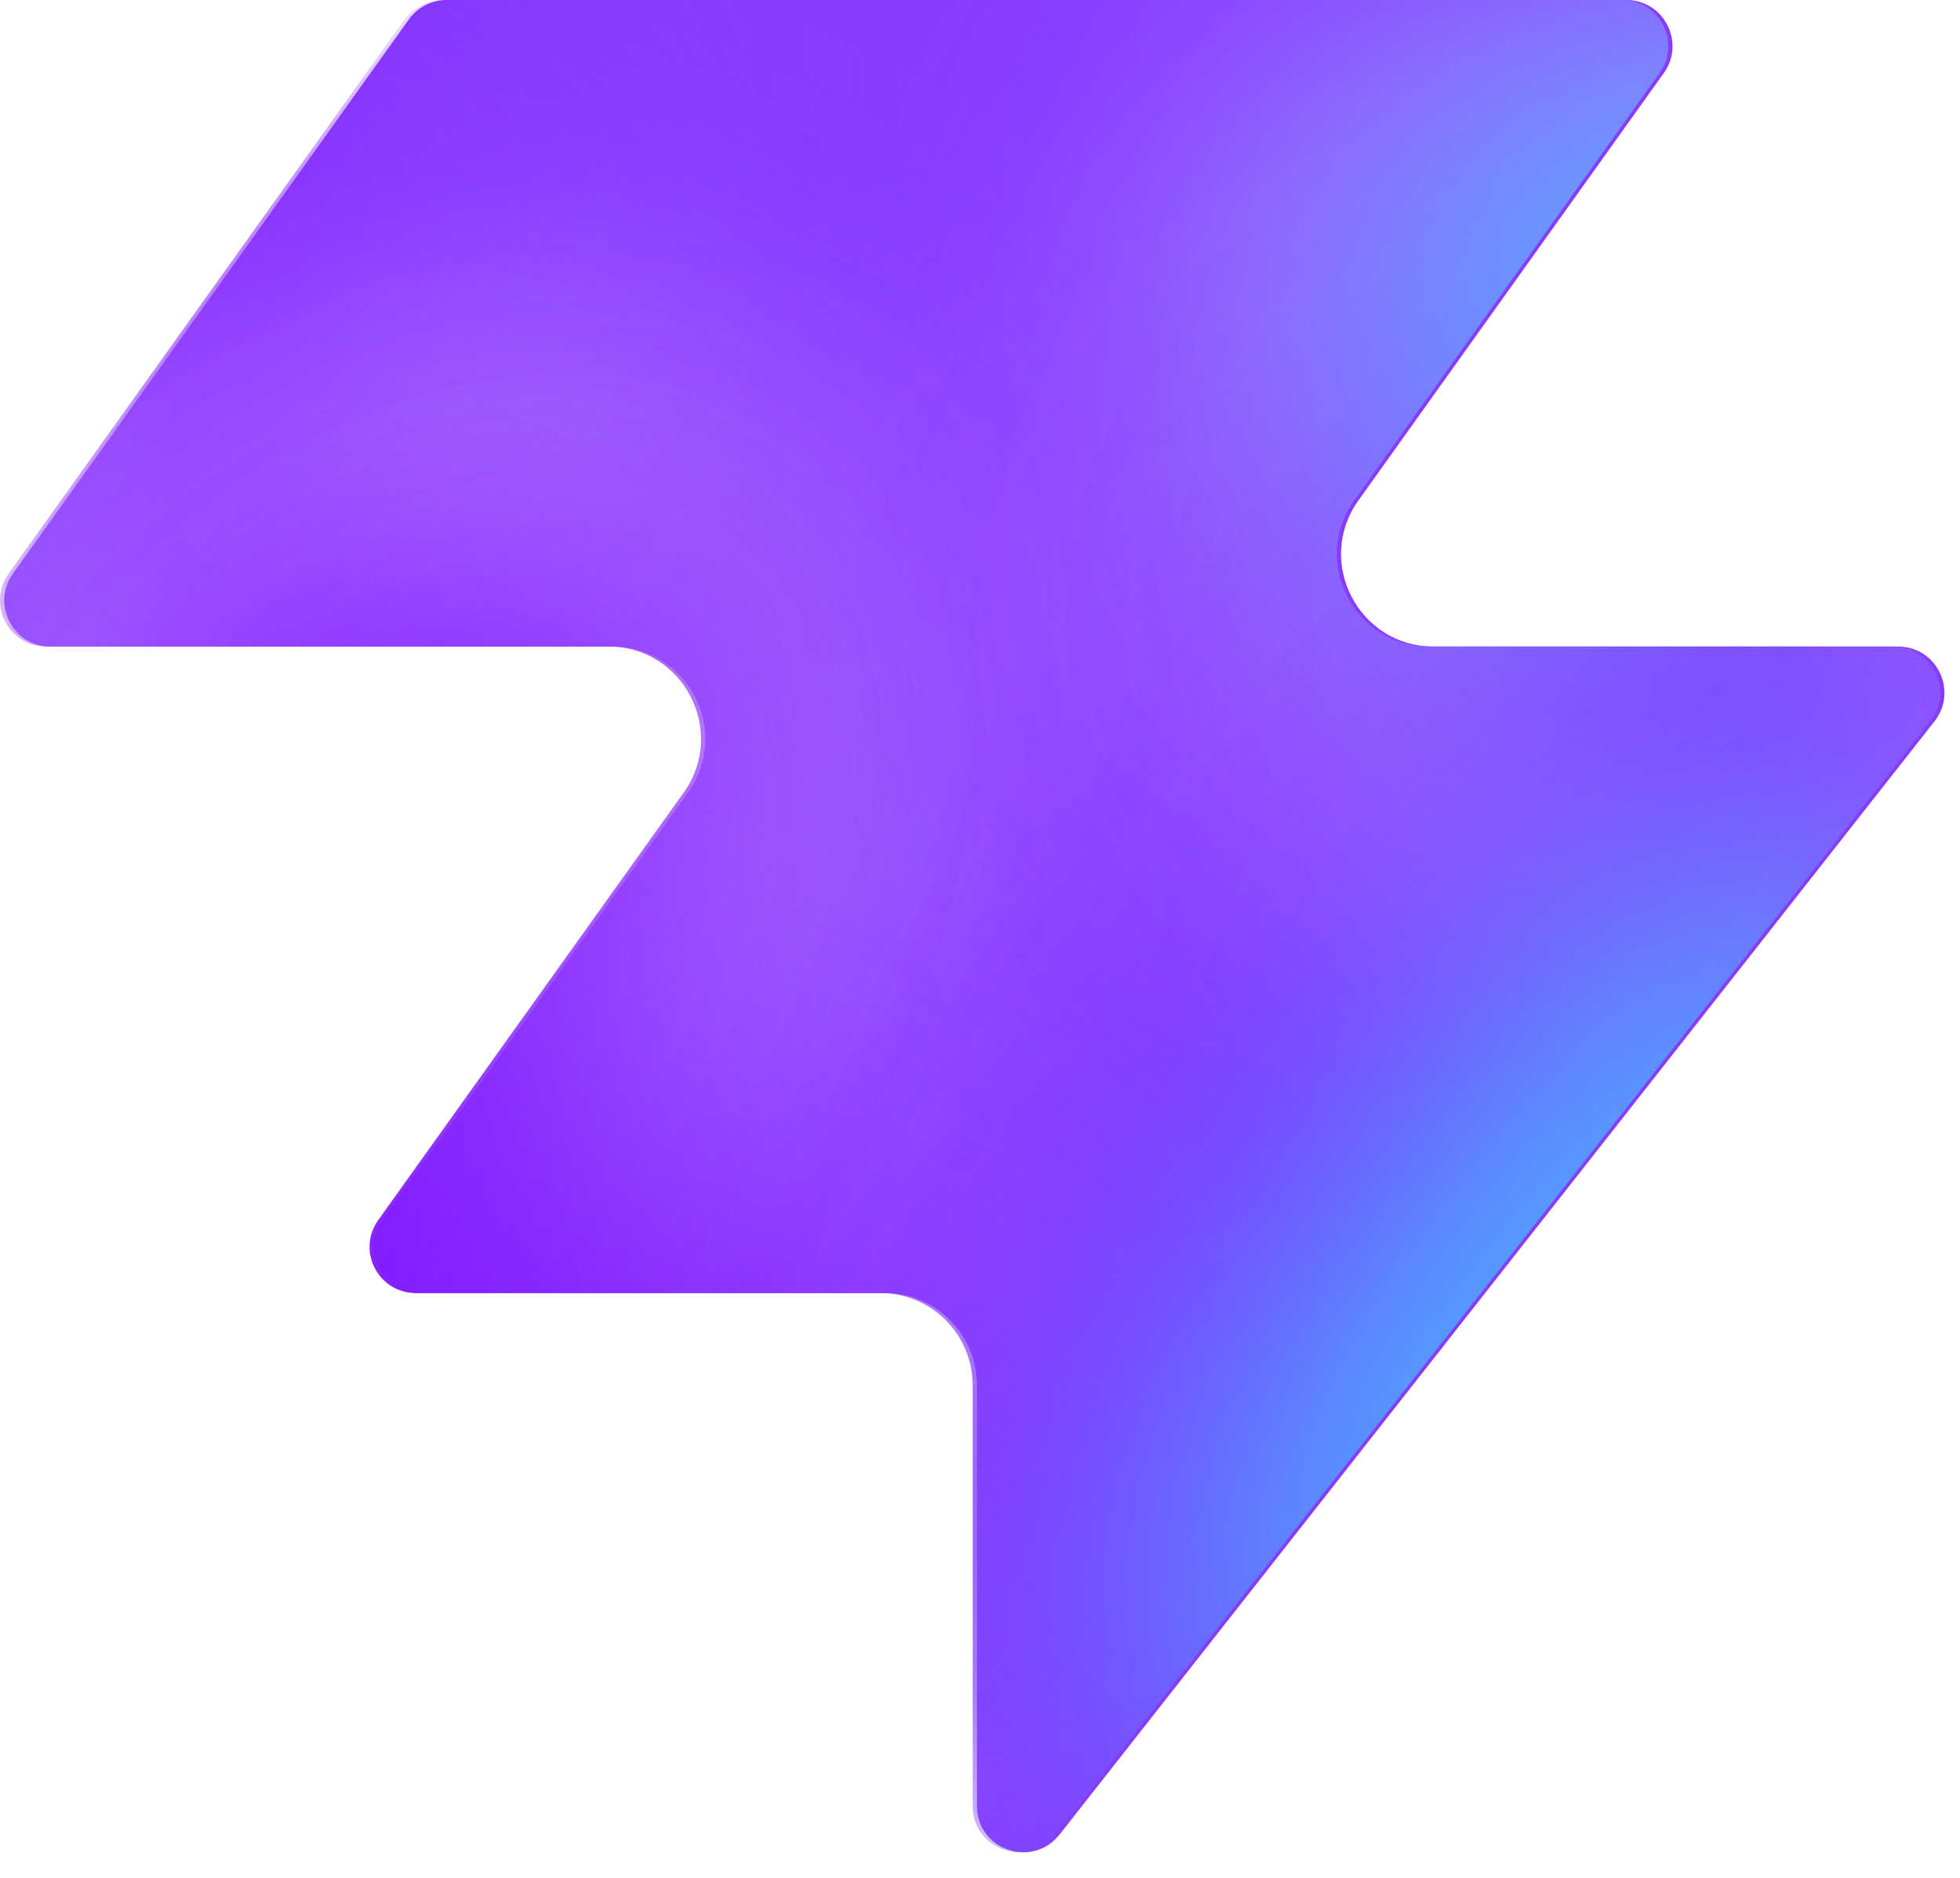
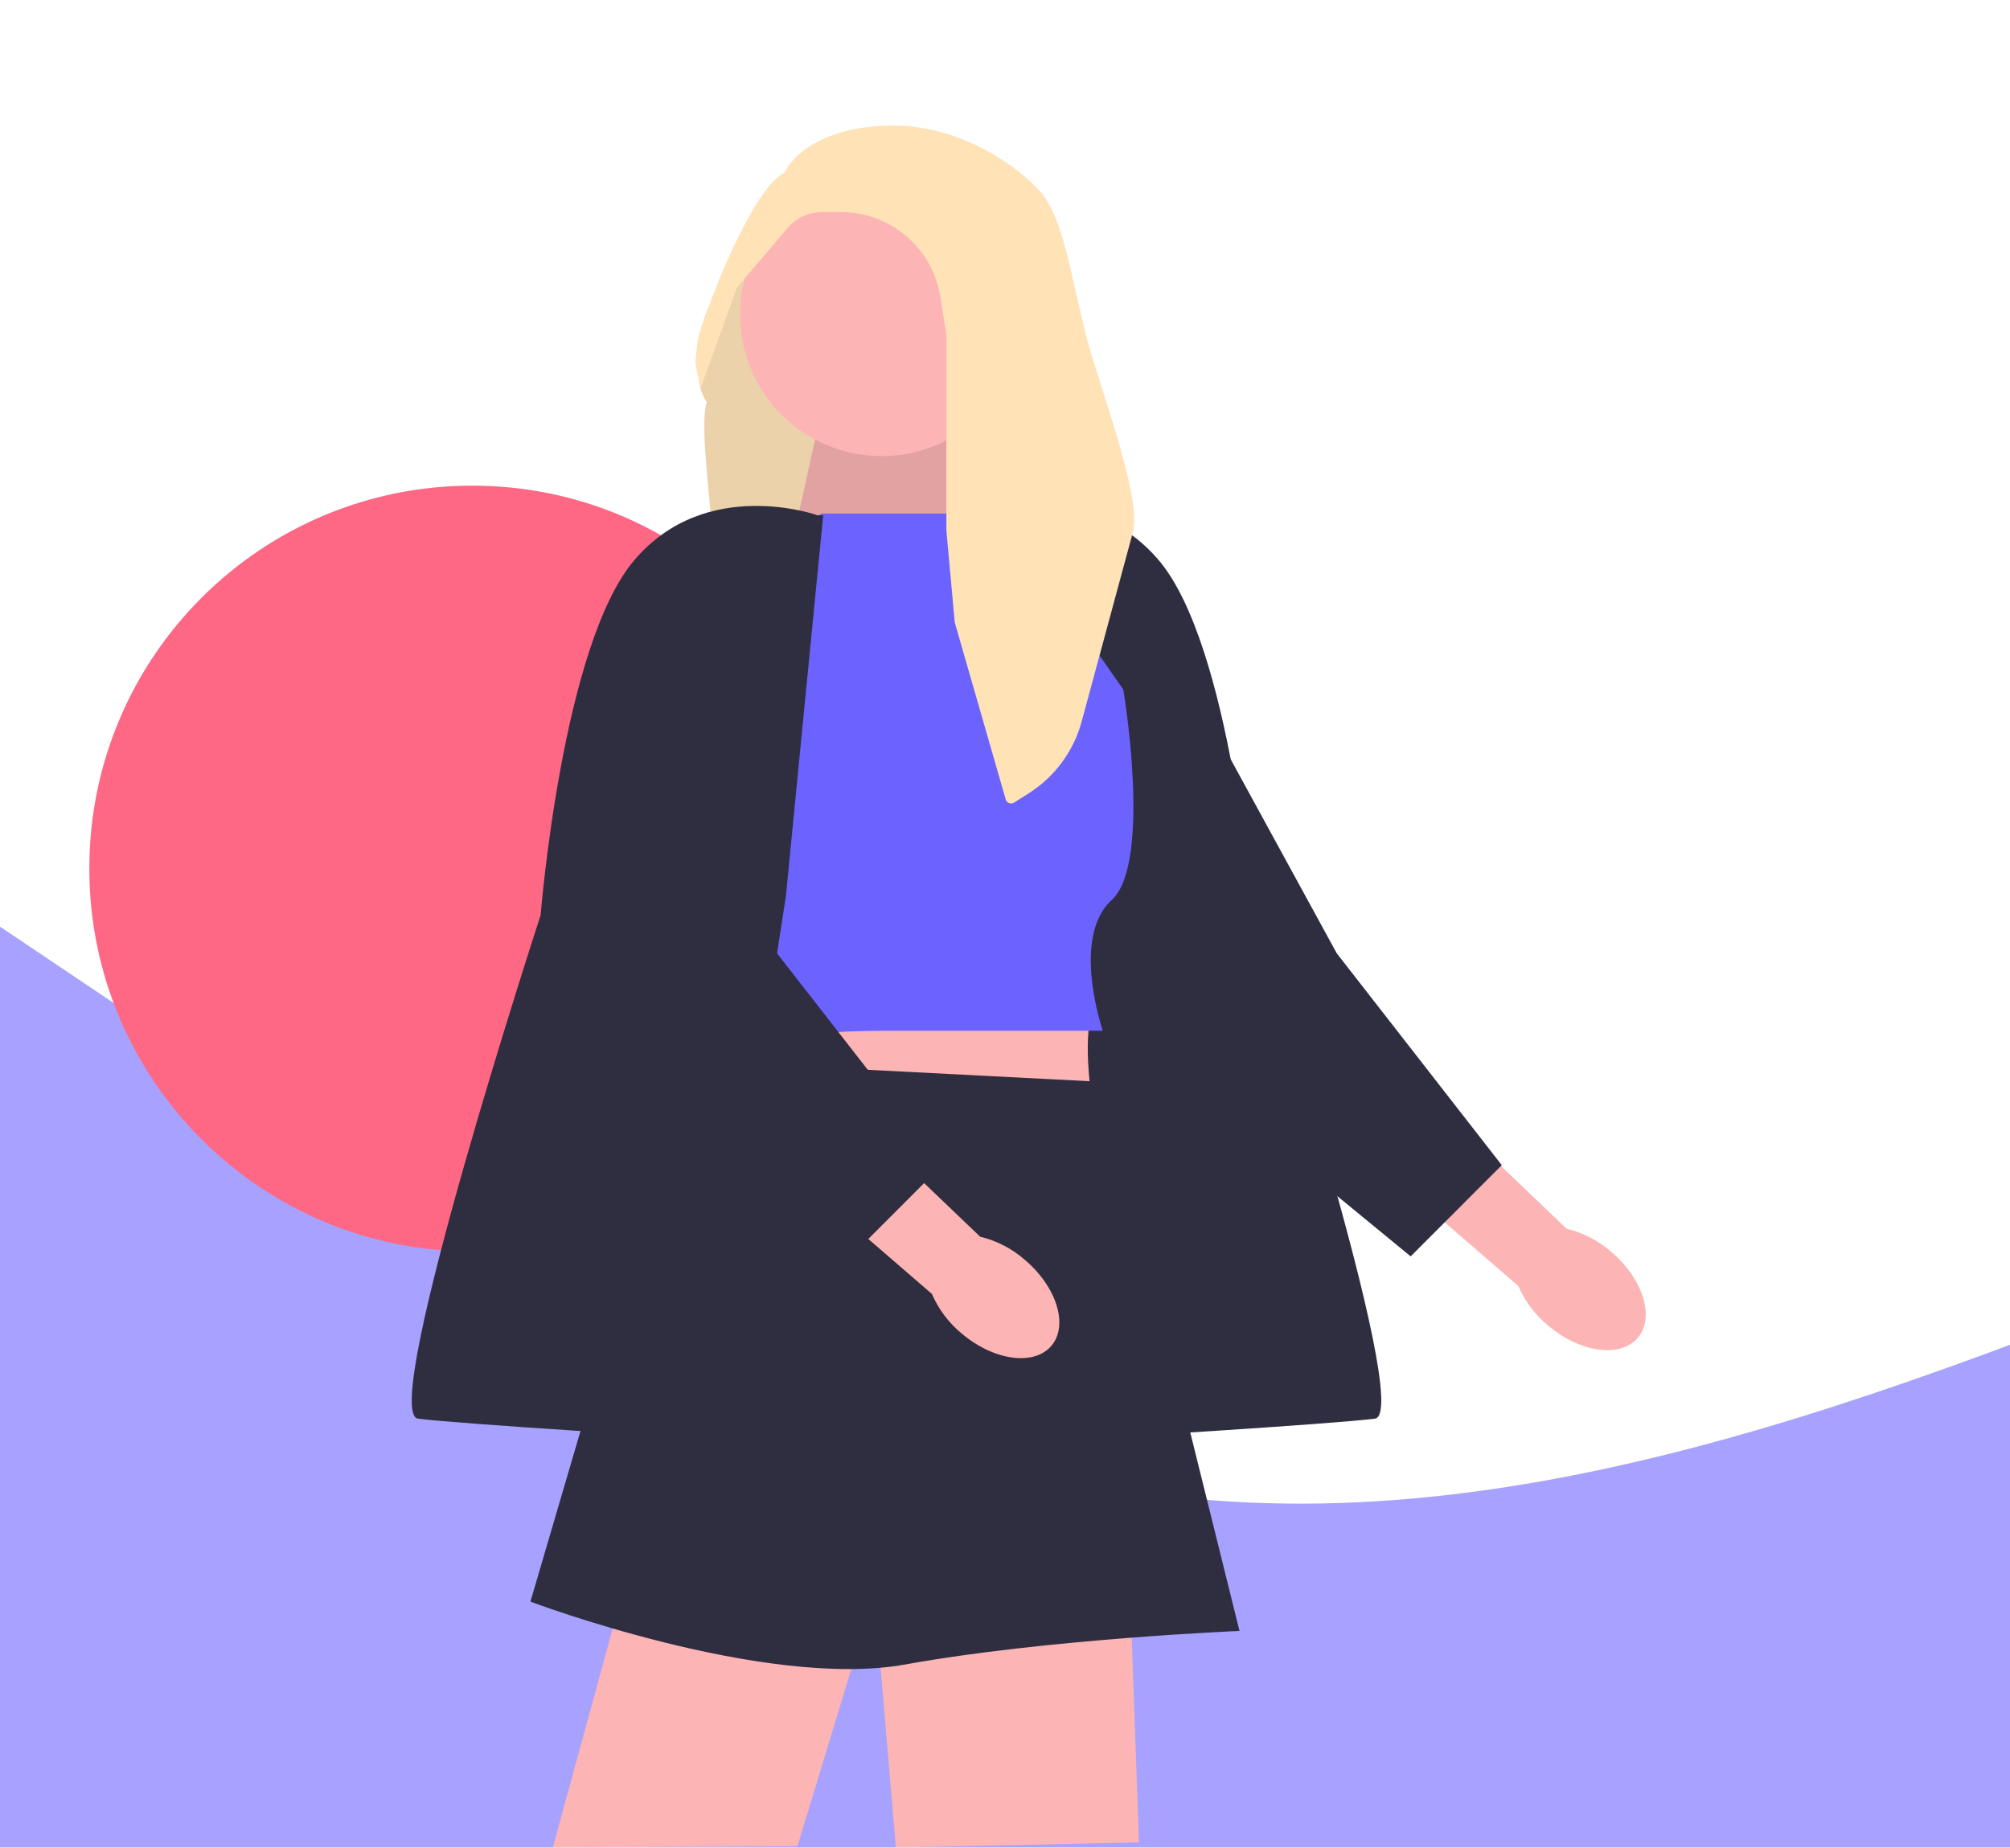
- <svg xmlns="http://www.w3.org/2000/svg" width="48" height="46" fill="none" viewBox="0 0 48 46">
-   <path fill="#863bff" d="M25.946 44.938c-.664.845-2.021.375-2.021-.698V33.937a2.26 2.26 0 0 0-2.262-2.262H10.287c-.92 0-1.456-1.04-.92-1.788l7.48-10.471c1.07-1.497 0-3.578-1.842-3.578H1.237c-.92 0-1.456-1.04-.92-1.788L10.013.474c.214-.297.556-.474.92-.474h28.894c.92 0 1.456 1.04.92 1.788l-7.48 10.471c-1.07 1.498 0 3.579 1.842 3.579h11.377c.943 0 1.473 1.088.89 1.83L25.947 44.94z" style="fill:#863bff;fill:color(display-p3 .525 .23 1);fill-opacity:1" />
-   <mask id="a" width="48" height="46" x="0" y="0" maskUnits="userSpaceOnUse" style="mask-type:alpha">
-     <path fill="#000" d="M25.842 44.938c-.664.844-2.021.375-2.021-.698V33.937a2.26 2.26 0 0 0-2.262-2.262H10.183c-.92 0-1.456-1.04-.92-1.788l7.48-10.471c1.07-1.498 0-3.579-1.842-3.579H1.133c-.92 0-1.456-1.04-.92-1.787L9.91.473c.214-.297.556-.474.92-.474h28.894c.92 0 1.456 1.04.92 1.788l-7.48 10.471c-1.07 1.498 0 3.578 1.842 3.578h11.377c.943 0 1.473 1.088.89 1.832L25.843 44.94z" style="fill:#000;fill-opacity:1" />
+ <svg xmlns="http://www.w3.org/2000/svg" width="360" height="331" viewBox="0 0 360 331" fill="none">
+   <mask id="mask0_6435_140" style="mask-type:alpha" maskUnits="userSpaceOnUse" x="0" y="0" width="360" height="331">
+     <rect width="360" height="331" fill="#D9D9D9" />
  </mask>
-   <g mask="url(#a)">
-     <g filter="url(#b)">
-       <ellipse cx="5.508" cy="14.704" fill="#ede6ff" rx="5.508" ry="14.704" style="fill:#ede6ff;fill:color(display-p3 .927 .903 1);fill-opacity:1" transform="matrix(.00324 1 1 -.00324 -4.47 31.516)" />
-     </g>
-     <g filter="url(#c)">
-       <ellipse cx="10.399" cy="29.851" fill="#ede6ff" rx="10.399" ry="29.851" style="fill:#ede6ff;fill:color(display-p3 .927 .903 1);fill-opacity:1" transform="matrix(.00324 1 1 -.00324 -39.328 7.883)" />
-     </g>
-     <g filter="url(#d)">
-       <ellipse cx="5.508" cy="30.487" fill="#7e14ff" rx="5.508" ry="30.487" style="fill:#7e14ff;fill:color(display-p3 .492 .077 1);fill-opacity:1" transform="rotate(89.814 -25.913 -14.639)scale(1 -1)" />
-     </g>
-     <g filter="url(#e)">
-       <ellipse cx="5.508" cy="30.599" fill="#7e14ff" rx="5.508" ry="30.599" style="fill:#7e14ff;fill:color(display-p3 .492 .077 1);fill-opacity:1" transform="rotate(89.814 -32.644 -3.334)scale(1 -1)" />
-     </g>
-     <g filter="url(#f)">
-       <ellipse cx="5.508" cy="30.599" fill="#7e14ff" rx="5.508" ry="30.599" style="fill:#7e14ff;fill:color(display-p3 .492 .077 1);fill-opacity:1" transform="matrix(.00324 1 1 -.00324 -34.34 30.47)" />
-     </g>
-     <g filter="url(#g)">
-       <ellipse cx="14.072" cy="22.078" fill="#ede6ff" rx="14.072" ry="22.078" style="fill:#ede6ff;fill:color(display-p3 .927 .903 1);fill-opacity:1" transform="rotate(93.35 24.506 48.493)scale(-1 1)" />
-     </g>
-     <g filter="url(#h)">
-       <ellipse cx="3.47" cy="21.501" fill="#7e14ff" rx="3.47" ry="21.501" style="fill:#7e14ff;fill:color(display-p3 .492 .077 1);fill-opacity:1" transform="rotate(89.009 28.708 47.59)scale(-1 1)" />
-     </g>
-     <g filter="url(#i)">
-       <ellipse cx="3.47" cy="21.501" fill="#7e14ff" rx="3.47" ry="21.501" style="fill:#7e14ff;fill:color(display-p3 .492 .077 1);fill-opacity:1" transform="rotate(89.009 28.708 47.59)scale(-1 1)" />
-     </g>
-     <g filter="url(#j)">
-       <ellipse cx=".387" cy="8.972" fill="#7e14ff" rx="4.407" ry="29.108" style="fill:#7e14ff;fill:color(display-p3 .492 .077 1);fill-opacity:1" transform="rotate(39.51 .387 8.972)" />
-     </g>
-     <g filter="url(#k)">
-       <ellipse cx="47.523" cy="-6.092" fill="#7e14ff" rx="4.407" ry="29.108" style="fill:#7e14ff;fill:color(display-p3 .492 .077 1);fill-opacity:1" transform="rotate(37.892 47.523 -6.092)" />
-     </g>
-     <g filter="url(#l)">
-       <ellipse cx="41.412" cy="6.333" fill="#47bfff" rx="5.971" ry="9.665" style="fill:#47bfff;fill:color(display-p3 .28 .748 1);fill-opacity:1" transform="rotate(37.892 41.412 6.333)" />
-     </g>
-     <g filter="url(#m)">
-       <ellipse cx="-1.879" cy="38.332" fill="#7e14ff" rx="4.407" ry="29.108" style="fill:#7e14ff;fill:color(display-p3 .492 .077 1);fill-opacity:1" transform="rotate(37.892 -1.88 38.332)" />
-     </g>
-     <g filter="url(#n)">
-       <ellipse cx="-1.879" cy="38.332" fill="#7e14ff" rx="4.407" ry="29.108" style="fill:#7e14ff;fill:color(display-p3 .492 .077 1);fill-opacity:1" transform="rotate(37.892 -1.88 38.332)" />
-     </g>
-     <g filter="url(#o)">
-       <ellipse cx="35.651" cy="29.907" fill="#7e14ff" rx="4.407" ry="29.108" style="fill:#7e14ff;fill:color(display-p3 .492 .077 1);fill-opacity:1" transform="rotate(37.892 35.651 29.907)" />
-     </g>
-     <g filter="url(#p)">
-       <ellipse cx="38.418" cy="32.4" fill="#47bfff" rx="5.971" ry="15.297" style="fill:#47bfff;fill:color(display-p3 .28 .748 1);fill-opacity:1" transform="rotate(37.892 38.418 32.4)" />
-     </g>
+   <g mask="url(#mask0_6435_140)">
+     <path fill-rule="evenodd" clip-rule="evenodd" d="M0 166L35.083 189.571C70.167 213.143 140.333 260.286 210.5 268.143C280.667 276 350.833 244.571 421 217.071C491.167 189.571 561.333 166 631.5 181.714C701.667 197.429 771.833 252.429 806.917 279.929L842 307.429V331H806.917C771.833 331 701.667 331 631.5 331C561.333 331 491.167 331 421 331C350.833 331 280.667 331 210.5 331C140.333 331 70.167 331 35.083 331H0V166Z" fill="#6C63FF" fill-opacity="0.6" />
+     <path d="M84.594 224.187C122.477 224.187 153.187 193.477 153.187 155.593C153.187 117.71 122.477 87 84.594 87C46.71 87 16 117.71 16 155.593C16 193.477 46.71 224.187 84.594 224.187Z" fill="#FF6884" />
+     <path d="M129.168 49.44L126.118 57.07C126.118 57.07 123.308 67.75 126.598 72.01C124.5 78 130.618 108.88 127.088 111.29C123.548 113.7 171.908 88.96 171.908 88.96C171.908 88.96 153.028 45.18 152.708 45.02C152.388 44.86 140.018 41 140.018 41L129.178 49.43L129.168 49.44Z" fill="#ECD2AA" />
+     <path d="M288.505 224.195C294.274 229.055 296.443 235.971 293.35 239.642C290.256 243.313 283.073 242.349 277.302 237.486C274.97 235.576 273.13 233.134 271.935 230.366L247.75 209.466L257.8 198.326L280.575 220.113C283.506 220.821 286.226 222.22 288.505 224.195Z" fill="#FCB4B4" />
+     <path d="M268.976 208.731L239.411 170.767L211.408 119.517L210.682 190.595L252.657 225.07L268.976 208.731Z" fill="#2F2E41" />
+     <path d="M140.367 104.233L147.139 73.439L169.777 74.528L175.588 96.867L140.367 104.233Z" fill="#FCB4B4" />
+     <path opacity="0.1" d="M140.367 104.233L147.139 73.439L169.777 74.528L175.588 96.867L140.367 104.233Z" fill="black" />
+     <path d="M157.898 81.701C171.895 81.701 183.242 70.355 183.242 56.358C183.242 42.361 171.895 31.014 157.898 31.014C143.901 31.014 132.554 42.361 132.554 56.358C132.554 70.355 143.901 81.701 157.898 81.701Z" fill="#FCB4B4" />
+     <path d="M145.557 94.534L144.412 92.305C144.412 92.305 124.046 94.666 120.704 97.782C117.363 100.898 109.724 114.743 109.724 114.743L126.433 129.064L145.557 94.534Z" fill="#FFB6B6" />
+     <path d="M170.83 93.993C170.83 93.993 186.107 89.918 194.7 98.511C203.293 107.104 213.318 122.858 213.318 122.858L212.841 135.27L188.971 123.764L170.83 93.993Z" fill="#FFB6B6" />
+     <path d="M174.725 92.305C174.725 92.305 194.7 85.144 207.589 100.421C220.479 115.697 224.298 163.914 224.298 163.914C224.298 163.914 253.419 253.186 246.258 254.14C239.097 255.095 195.397 257.734 195.397 257.734L180.378 160.572L173.695 92.305L174.725 92.305Z" fill="#2F2E41" />
+     <path d="M129.294 178L124 195.217L196 200C196 200 193.353 185.607 196 180.369L129.294 178Z" fill="#FCB4B4" />
+     <path d="M157 290.416L160.459 331L204 330.056L202.547 289L157 290.416Z" fill="#FCB4B4" />
+     <path d="M111.295 286L99 331L142.832 330.743L154 293.96L111.295 286Z" fill="#FCB4B4" />
+     <path d="M179.175 92H147.027L121 123.522L126.765 188C126.765 188 139.867 184.657 158.211 184.657H197.518C197.518 184.657 191.753 167.94 199.09 161.254C206.427 154.567 201.187 123.522 201.187 123.522L179.175 92Z" fill="#6C63FF" />
+     <path d="M123.448 190L95 286.92C95 286.92 136.89 302.74 162.173 298.172C187.456 293.604 222 292.172 222 292.172L197.616 193.82L123.448 190Z" fill="#2F2E41" />
+     <path d="M183.479 225.627C189.249 230.487 191.417 237.403 188.324 241.074C185.23 244.745 178.047 243.781 172.276 238.918C169.944 237.008 168.104 234.566 166.909 231.799L142.725 210.898L152.775 199.758L175.549 221.545C178.481 222.253 181.2 223.653 183.479 225.627Z" fill="#FCB4B4" />
+     <path d="M168.725 208.731L139.159 170.767L111.157 119.517L110.431 190.595L152.405 225.07L168.725 208.731Z" fill="#2F2E41" />
+     <path d="M146.408 92.305C146.408 92.305 126.433 85.144 113.544 100.421C100.654 115.697 96.835 163.914 96.835 163.914C96.835 163.914 67.714 253.186 74.875 254.14C82.036 255.095 125.736 257.734 125.736 257.734L140.755 160.572L147.438 92.305L146.408 92.305Z" fill="#2F2E41" />
+     <path d="M160 22.5C147.309 22.5 141.761 28.071 140.531 30.927C135.154 33.616 128.088 51.032 125.321 59.496C125.102 60.166 124.961 60.853 124.883 61.554L124.647 63.679C124.55 64.554 124.597 65.439 124.788 66.298L125.5 69.5L132 51.5L141.104 40.812C142.624 39.028 144.85 38 147.194 38H150.637C159.487 38 167.023 44.432 168.414 53.172L169.413 59.453C169.471 59.817 169.5 60.185 169.5 60.553V95L171 111.5L180.13 143.215C180.315 143.857 181.065 144.141 181.628 143.782L184.303 142.08C188.933 139.133 192.295 134.563 193.728 129.266L203 95C204.333 88.333 196.59 68.359 194.5 60C191.5 48 190.5 39.667 186.5 34.5C183 30.5 172.8 22.5 160 22.5Z" fill="#FFE2B6" />
  </g>
-   <defs>
-     <filter id="b" width="60.045" height="41.654" x="-19.77" y="16.149" color-interpolation-filters="sRGB" filterUnits="userSpaceOnUse">
-       <feFlood flood-opacity="0" result="BackgroundImageFix" />
-       <feBlend in="SourceGraphic" in2="BackgroundImageFix" result="shape" />
-       <feGaussianBlur result="effect1_foregroundBlur_2002_17158" stdDeviation="7.659" />
-     </filter>
-     <filter id="c" width="90.34" height="51.437" x="-54.613" y="-7.533" color-interpolation-filters="sRGB" filterUnits="userSpaceOnUse">
-       <feFlood flood-opacity="0" result="BackgroundImageFix" />
-       <feBlend in="SourceGraphic" in2="BackgroundImageFix" result="shape" />
-       <feGaussianBlur result="effect1_foregroundBlur_2002_17158" stdDeviation="7.659" />
-     </filter>
-     <filter id="d" width="79.355" height="29.4" x="-49.64" y="2.03" color-interpolation-filters="sRGB" filterUnits="userSpaceOnUse">
-       <feFlood flood-opacity="0" result="BackgroundImageFix" />
-       <feBlend in="SourceGraphic" in2="BackgroundImageFix" result="shape" />
-       <feGaussianBlur result="effect1_foregroundBlur_2002_17158" stdDeviation="4.596" />
-     </filter>
-     <filter id="e" width="79.579" height="29.4" x="-45.045" y="20.029" color-interpolation-filters="sRGB" filterUnits="userSpaceOnUse">
-       <feFlood flood-opacity="0" result="BackgroundImageFix" />
-       <feBlend in="SourceGraphic" in2="BackgroundImageFix" result="shape" />
-       <feGaussianBlur result="effect1_foregroundBlur_2002_17158" stdDeviation="4.596" />
-     </filter>
-     <filter id="f" width="79.579" height="29.4" x="-43.513" y="21.178" color-interpolation-filters="sRGB" filterUnits="userSpaceOnUse">
-       <feFlood flood-opacity="0" result="BackgroundImageFix" />
-       <feBlend in="SourceGraphic" in2="BackgroundImageFix" result="shape" />
-       <feGaussianBlur result="effect1_foregroundBlur_2002_17158" stdDeviation="4.596" />
-     </filter>
-     <filter id="g" width="74.749" height="58.852" x="15.756" y="-17.901" color-interpolation-filters="sRGB" filterUnits="userSpaceOnUse">
-       <feFlood flood-opacity="0" result="BackgroundImageFix" />
-       <feBlend in="SourceGraphic" in2="BackgroundImageFix" result="shape" />
-       <feGaussianBlur result="effect1_foregroundBlur_2002_17158" stdDeviation="7.659" />
-     </filter>
-     <filter id="h" width="61.377" height="25.362" x="23.548" y="2.284" color-interpolation-filters="sRGB" filterUnits="userSpaceOnUse">
-       <feFlood flood-opacity="0" result="BackgroundImageFix" />
-       <feBlend in="SourceGraphic" in2="BackgroundImageFix" result="shape" />
-       <feGaussianBlur result="effect1_foregroundBlur_2002_17158" stdDeviation="4.596" />
-     </filter>
-     <filter id="i" width="61.377" height="25.362" x="23.548" y="2.284" color-interpolation-filters="sRGB" filterUnits="userSpaceOnUse">
-       <feFlood flood-opacity="0" result="BackgroundImageFix" />
-       <feBlend in="SourceGraphic" in2="BackgroundImageFix" result="shape" />
-       <feGaussianBlur result="effect1_foregroundBlur_2002_17158" stdDeviation="4.596" />
-     </filter>
-     <filter id="j" width="56.045" height="63.649" x="-27.636" y="-22.853" color-interpolation-filters="sRGB" filterUnits="userSpaceOnUse">
-       <feFlood flood-opacity="0" result="BackgroundImageFix" />
-       <feBlend in="SourceGraphic" in2="BackgroundImageFix" result="shape" />
-       <feGaussianBlur result="effect1_foregroundBlur_2002_17158" stdDeviation="4.596" />
-     </filter>
-     <filter id="k" width="54.814" height="64.646" x="20.116" y="-38.415" color-interpolation-filters="sRGB" filterUnits="userSpaceOnUse">
-       <feFlood flood-opacity="0" result="BackgroundImageFix" />
-       <feBlend in="SourceGraphic" in2="BackgroundImageFix" result="shape" />
-       <feGaussianBlur result="effect1_foregroundBlur_2002_17158" stdDeviation="4.596" />
-     </filter>
-     <filter id="l" width="33.541" height="35.313" x="24.641" y="-11.323" color-interpolation-filters="sRGB" filterUnits="userSpaceOnUse">
-       <feFlood flood-opacity="0" result="BackgroundImageFix" />
-       <feBlend in="SourceGraphic" in2="BackgroundImageFix" result="shape" />
-       <feGaussianBlur result="effect1_foregroundBlur_2002_17158" stdDeviation="4.596" />
-     </filter>
-     <filter id="m" width="54.814" height="64.646" x="-29.286" y="6.009" color-interpolation-filters="sRGB" filterUnits="userSpaceOnUse">
-       <feFlood flood-opacity="0" result="BackgroundImageFix" />
-       <feBlend in="SourceGraphic" in2="BackgroundImageFix" result="shape" />
-       <feGaussianBlur result="effect1_foregroundBlur_2002_17158" stdDeviation="4.596" />
-     </filter>
-     <filter id="n" width="54.814" height="64.646" x="-29.286" y="6.009" color-interpolation-filters="sRGB" filterUnits="userSpaceOnUse">
-       <feFlood flood-opacity="0" result="BackgroundImageFix" />
-       <feBlend in="SourceGraphic" in2="BackgroundImageFix" result="shape" />
-       <feGaussianBlur result="effect1_foregroundBlur_2002_17158" stdDeviation="4.596" />
-     </filter>
-     <filter id="o" width="54.814" height="64.646" x="8.244" y="-2.416" color-interpolation-filters="sRGB" filterUnits="userSpaceOnUse">
-       <feFlood flood-opacity="0" result="BackgroundImageFix" />
-       <feBlend in="SourceGraphic" in2="BackgroundImageFix" result="shape" />
-       <feGaussianBlur result="effect1_foregroundBlur_2002_17158" stdDeviation="4.596" />
-     </filter>
-     <filter id="p" width="39.409" height="43.623" x="18.713" y="10.588" color-interpolation-filters="sRGB" filterUnits="userSpaceOnUse">
-       <feFlood flood-opacity="0" result="BackgroundImageFix" />
-       <feBlend in="SourceGraphic" in2="BackgroundImageFix" result="shape" />
-       <feGaussianBlur result="effect1_foregroundBlur_2002_17158" stdDeviation="4.596" />
-     </filter>
-   </defs>
</svg>
